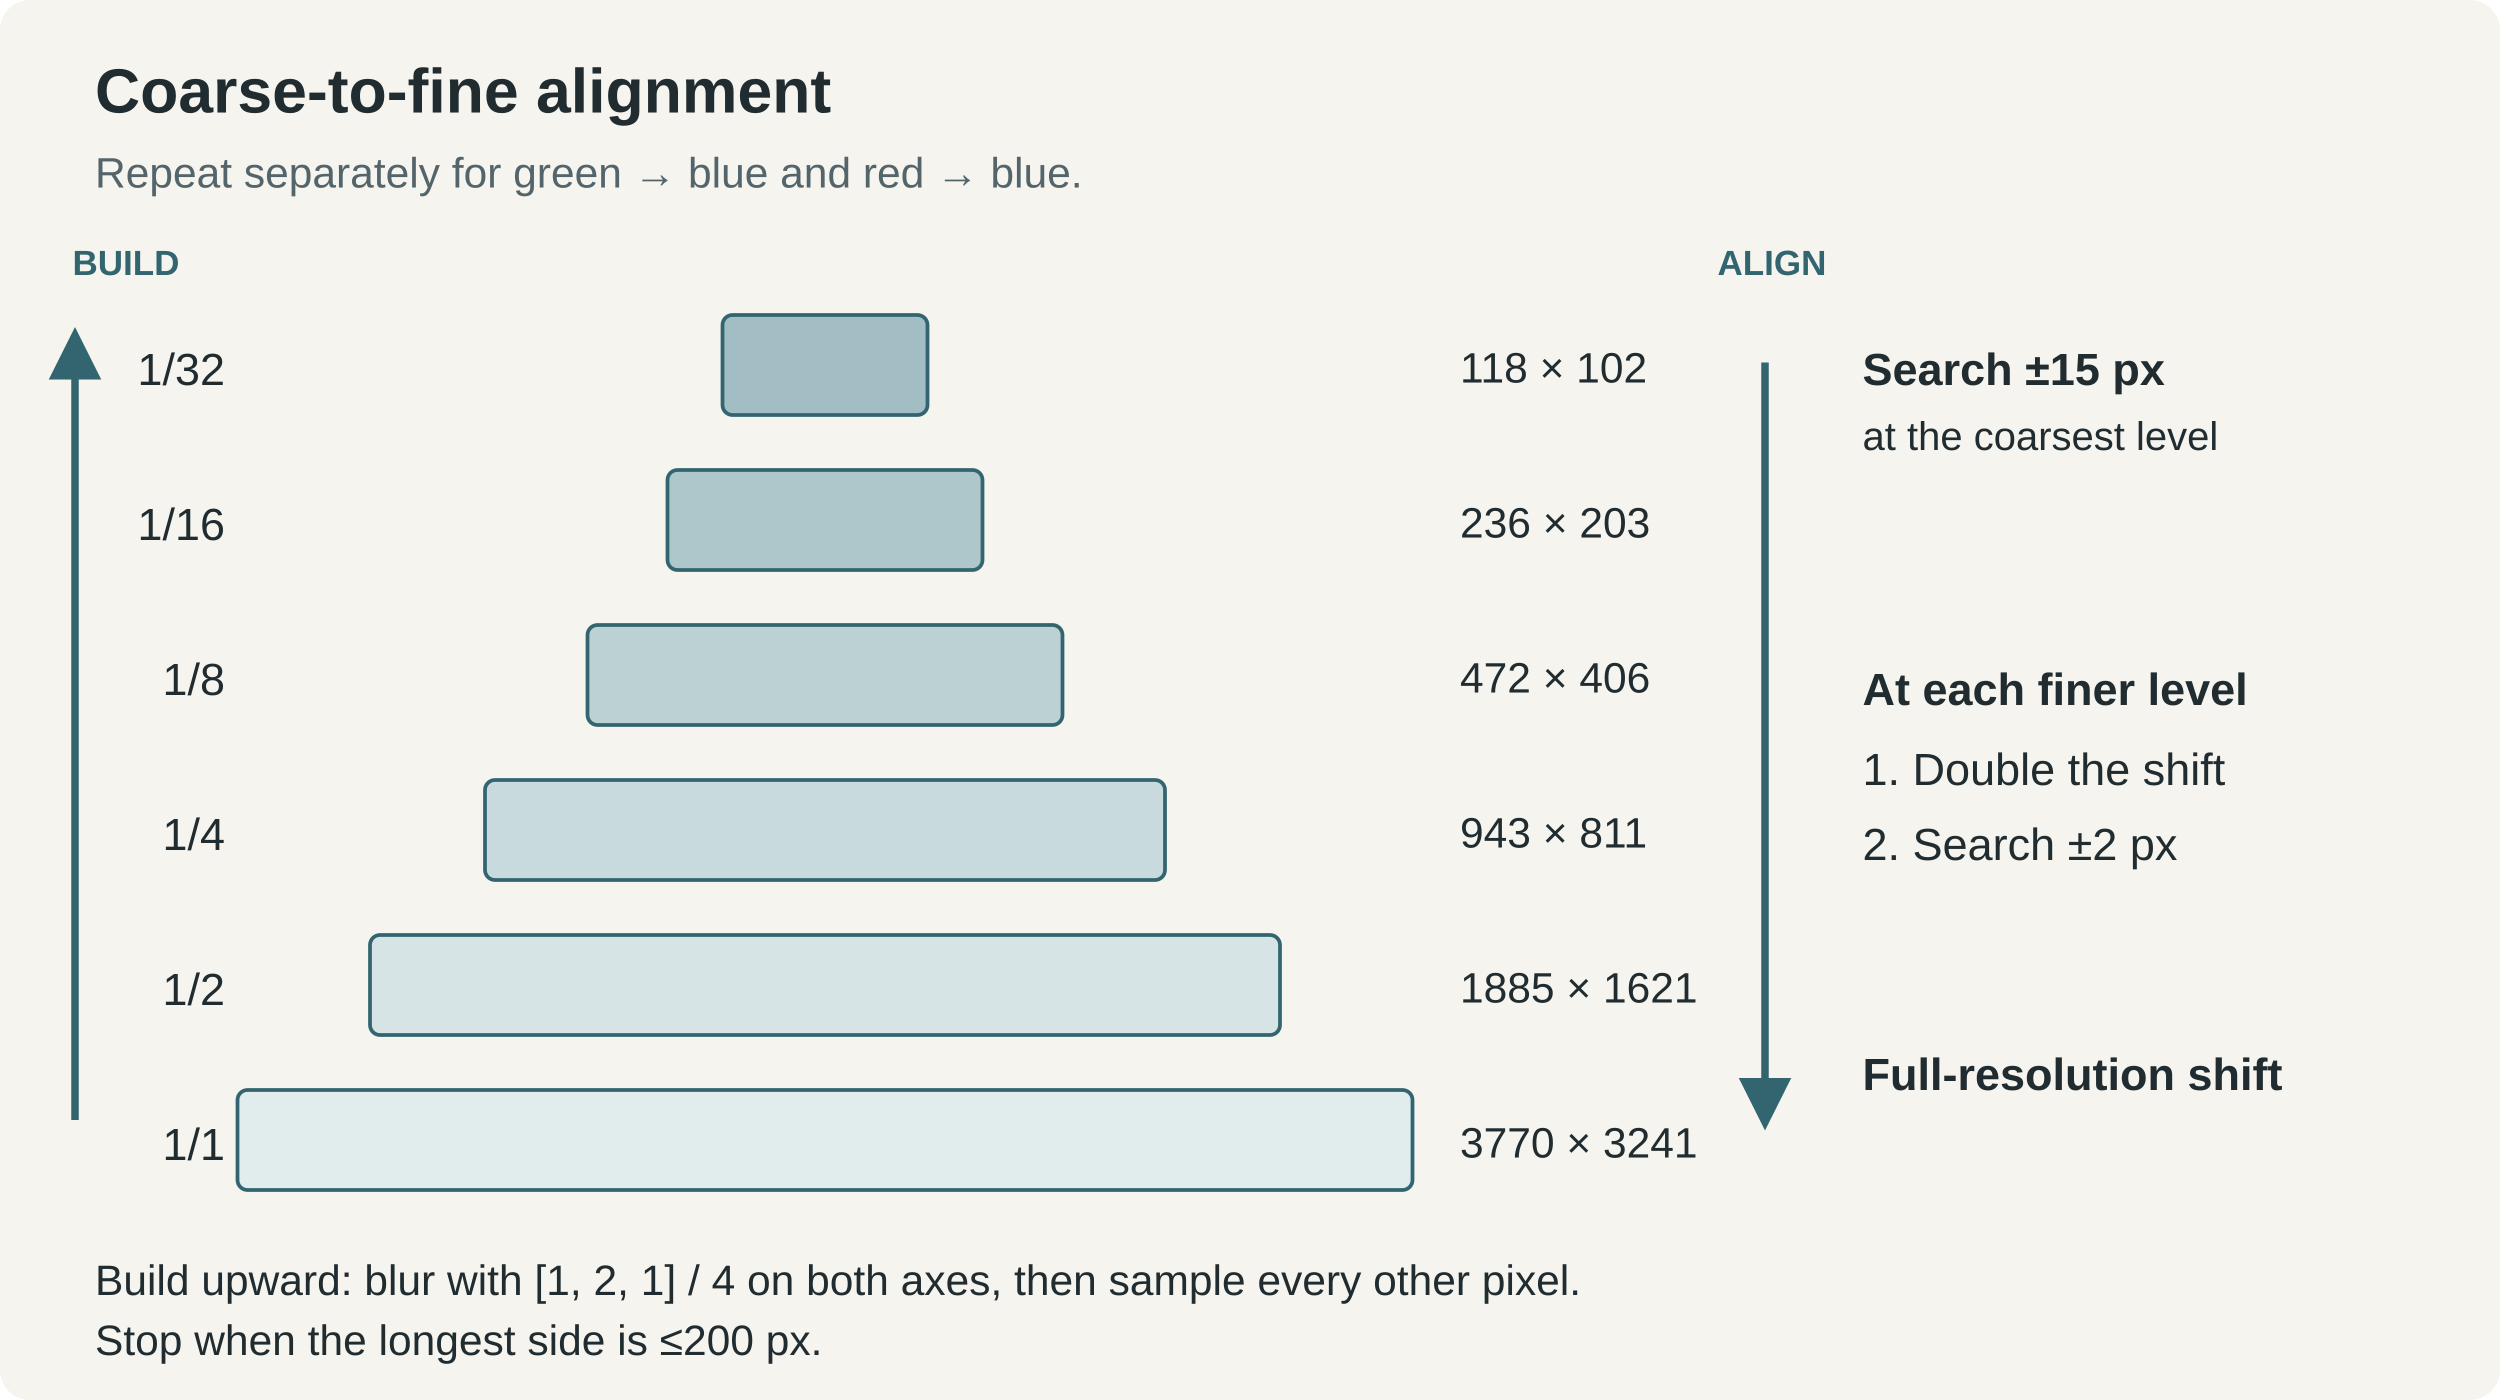
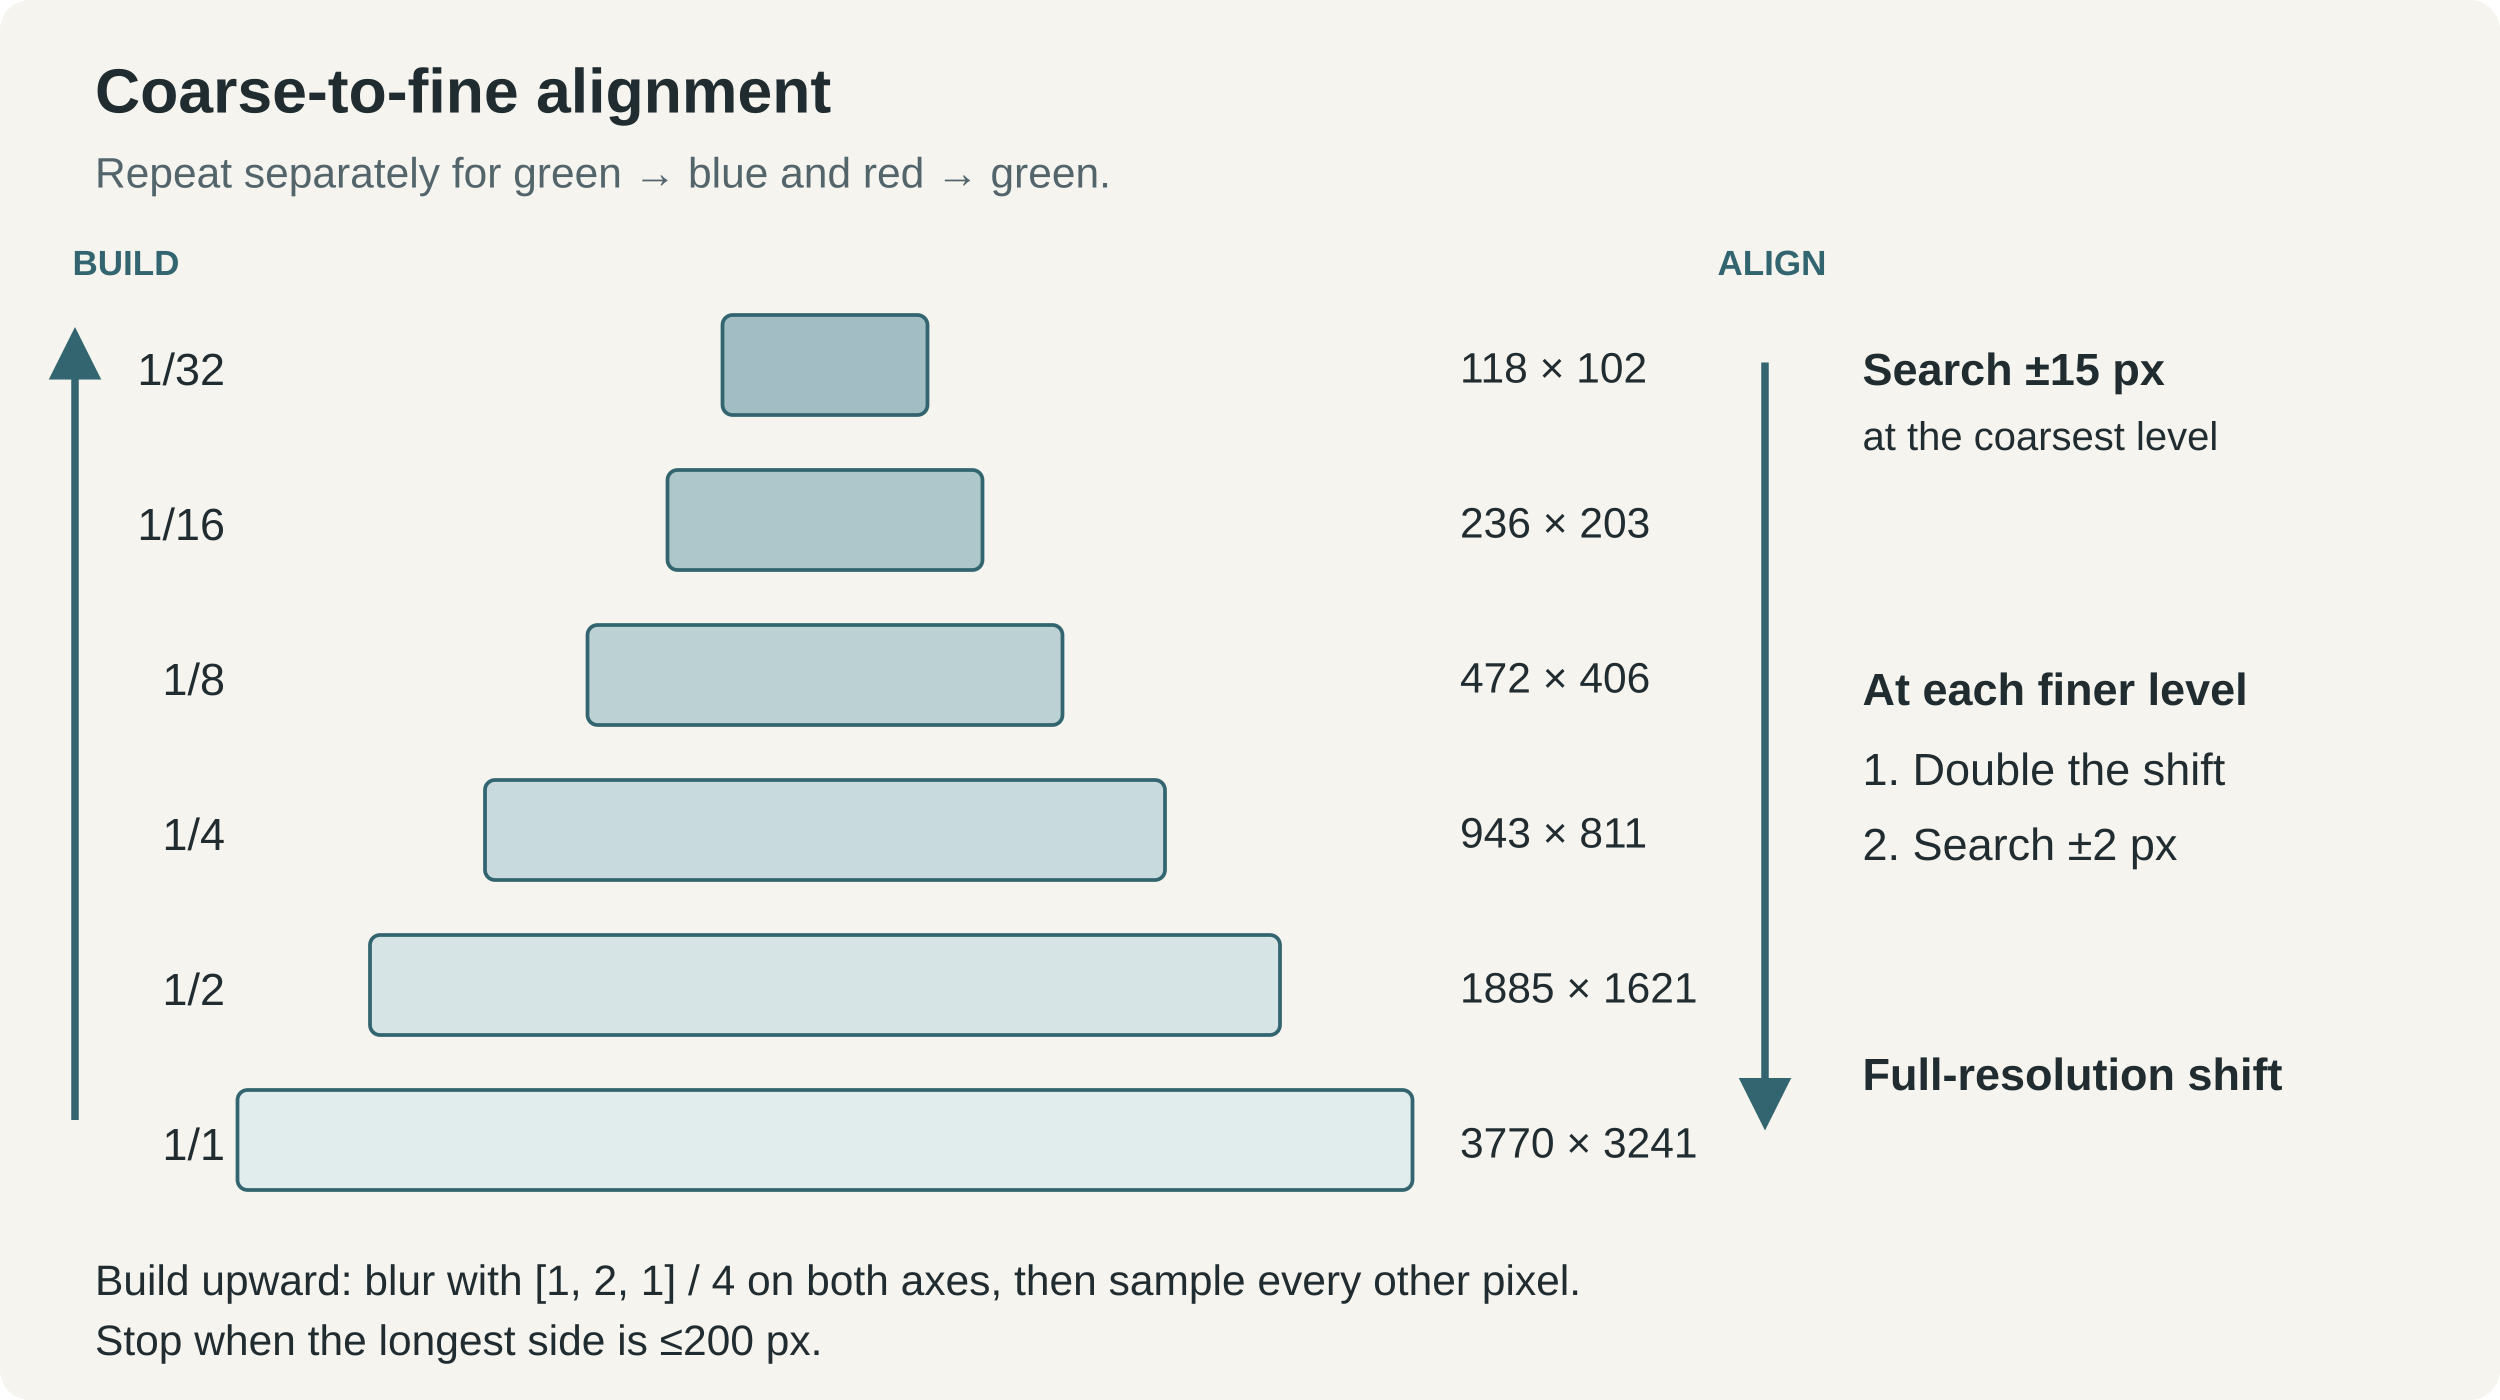
<svg xmlns="http://www.w3.org/2000/svg" width="1000" height="560" viewBox="0 0 1000 560" role="img" aria-labelledby="title desc">
  <defs>
    <marker id="arrow" viewBox="0 0 10 10" refX="8" refY="5" markerWidth="7" markerHeight="7" orient="auto-start-reverse">
      <path d="M0 0 L10 5 L0 10 Z" fill="#32656f" />
    </marker>
  </defs>
  <rect width="1000" height="560" rx="12" fill="#f5f4ef" />
  <g font-family="Arial, Helvetica, sans-serif" fill="#202c30">
    <text x="38" y="45" font-size="25" font-weight="600">Coarse-to-fine alignment</text>
-     <text x="38" y="75" font-size="17" fill="#53656b">Repeat separately for green → blue and red → blue.</text>
+     <text x="38" y="75" font-size="17" fill="#53656b">Repeat separately for green → blue and red → green.</text>
    <text x="29" y="110" font-size="14" font-weight="600" fill="#32656f">BUILD</text>
    <path d="M30 448 V135" fill="none" stroke="#32656f" stroke-width="3" marker-end="url(#arrow)" />
    <text x="687" y="110" font-size="14" font-weight="600" fill="#32656f">ALIGN</text>
    <path d="M706 145 V448" fill="none" stroke="#32656f" stroke-width="3" marker-end="url(#arrow)" />
    <text x="745" y="154" font-size="18" font-weight="600">Search ±15 px</text>
    <text x="745" y="180" font-size="16">at the coarsest level</text>
    <text x="745" y="282" font-size="18" font-weight="600">At each finer level</text>
    <text x="745" y="314" font-size="18">1. Double the shift</text>
    <text x="745" y="344" font-size="18">2. Search ±2 px</text>
    <text x="745" y="436" font-size="18" font-weight="600">Full-resolution shift</text>
    <text x="90" text-anchor="end" y="154" font-size="18">1/32</text>
    <rect x="289.0" y="126" width="82" height="40" rx="4" fill="#a2bdc3" stroke="#32656f" stroke-width="1.5" />
    <text x="584" y="153" font-size="17">118 × 102</text>
    <text x="90" text-anchor="end" y="216" font-size="18">1/16</text>
    <rect x="267.0" y="188" width="126" height="40" rx="4" fill="#aec7cb" stroke="#32656f" stroke-width="1.5" />
    <text x="584" y="215" font-size="17">236 × 203</text>
    <text x="90" text-anchor="end" y="278" font-size="18">1/8</text>
    <rect x="235.0" y="250" width="190" height="40" rx="4" fill="#bbd1d3" stroke="#32656f" stroke-width="1.5" />
    <text x="584" y="277" font-size="17">472 × 406</text>
    <text x="90" text-anchor="end" y="340" font-size="18">1/4</text>
    <rect x="194.0" y="312" width="272" height="40" rx="4" fill="#c8dadd" stroke="#32656f" stroke-width="1.5" />
    <text x="584" y="339" font-size="17">943 × 811</text>
    <text x="90" text-anchor="end" y="402" font-size="18">1/2</text>
    <rect x="148.0" y="374" width="364" height="40" rx="4" fill="#d6e4e5" stroke="#32656f" stroke-width="1.5" />
    <text x="584" y="401" font-size="17">1885 × 1621</text>
    <text x="90" text-anchor="end" y="464" font-size="18">1/1</text>
    <rect x="95.0" y="436" width="470" height="40" rx="4" fill="#e1ecec" stroke="#32656f" stroke-width="1.5" />
    <text x="584" y="463" font-size="17">3770 × 3241</text>
    <text x="38" y="518" font-size="17">Build upward: blur with [1, 2, 1] / 4 on both axes, then sample every other pixel.</text>
    <text x="38" y="542" font-size="17">Stop when the longest side is ≤200 px.</text>
  </g>
</svg>
